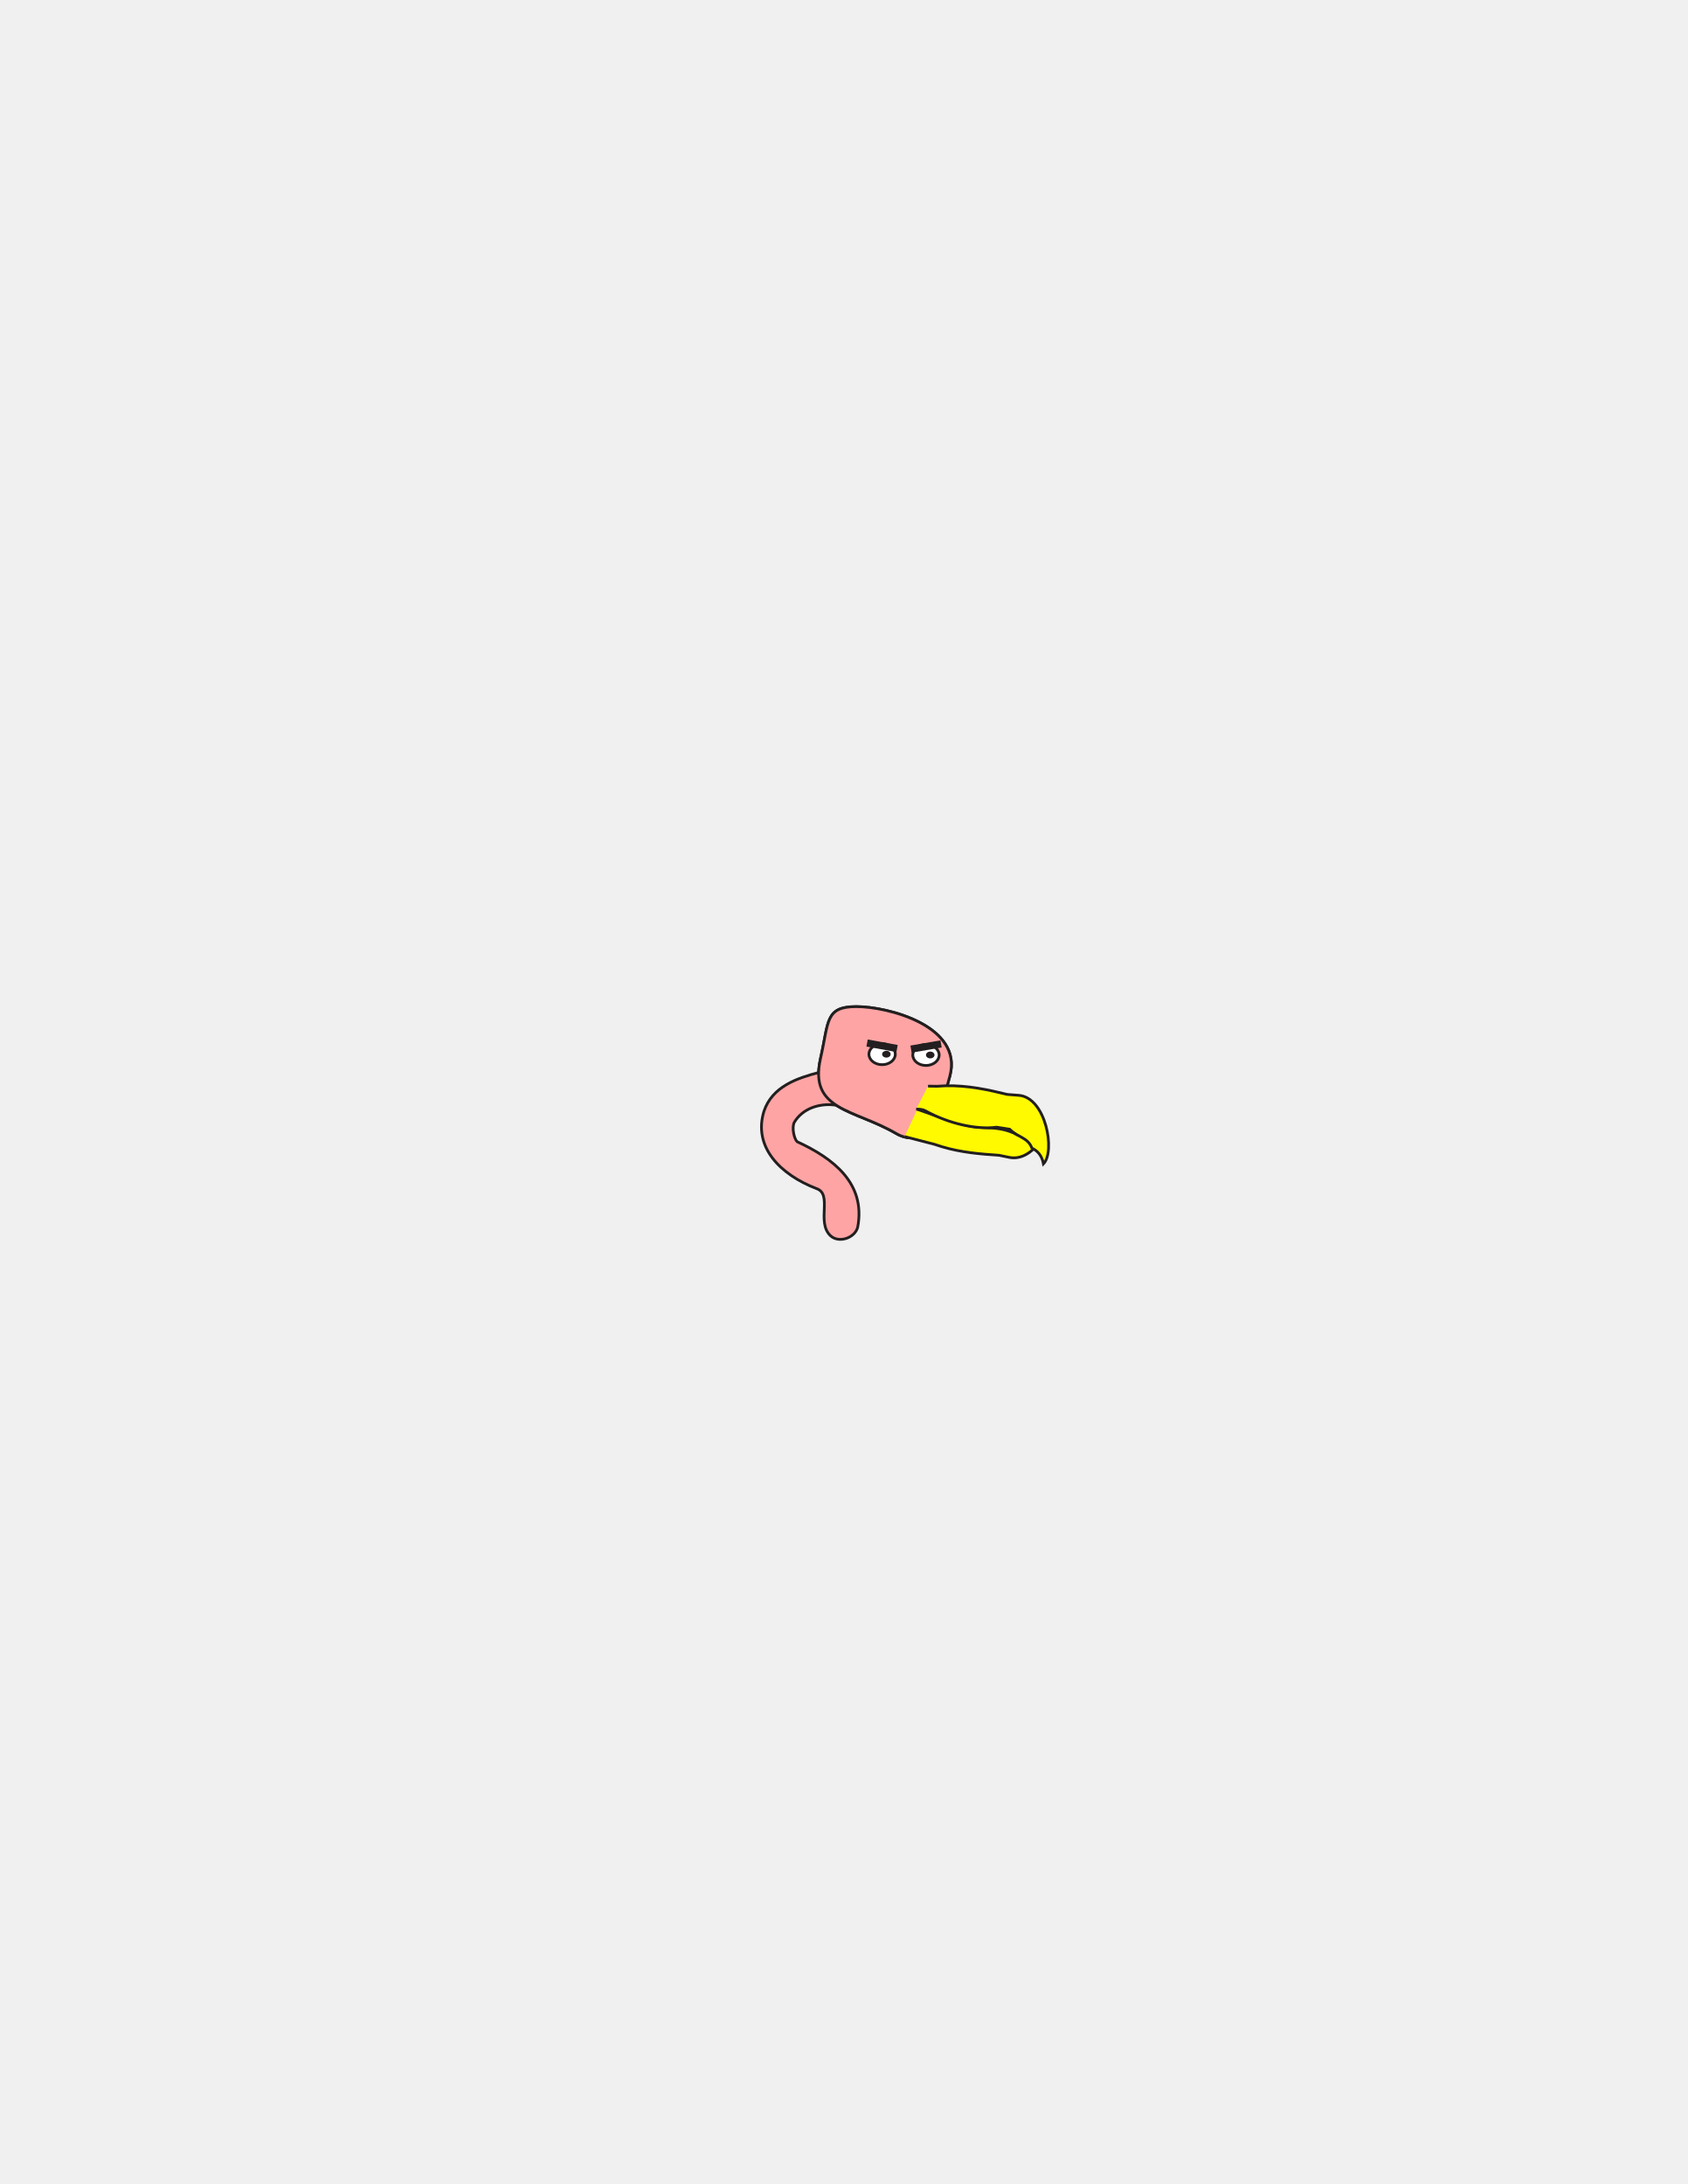
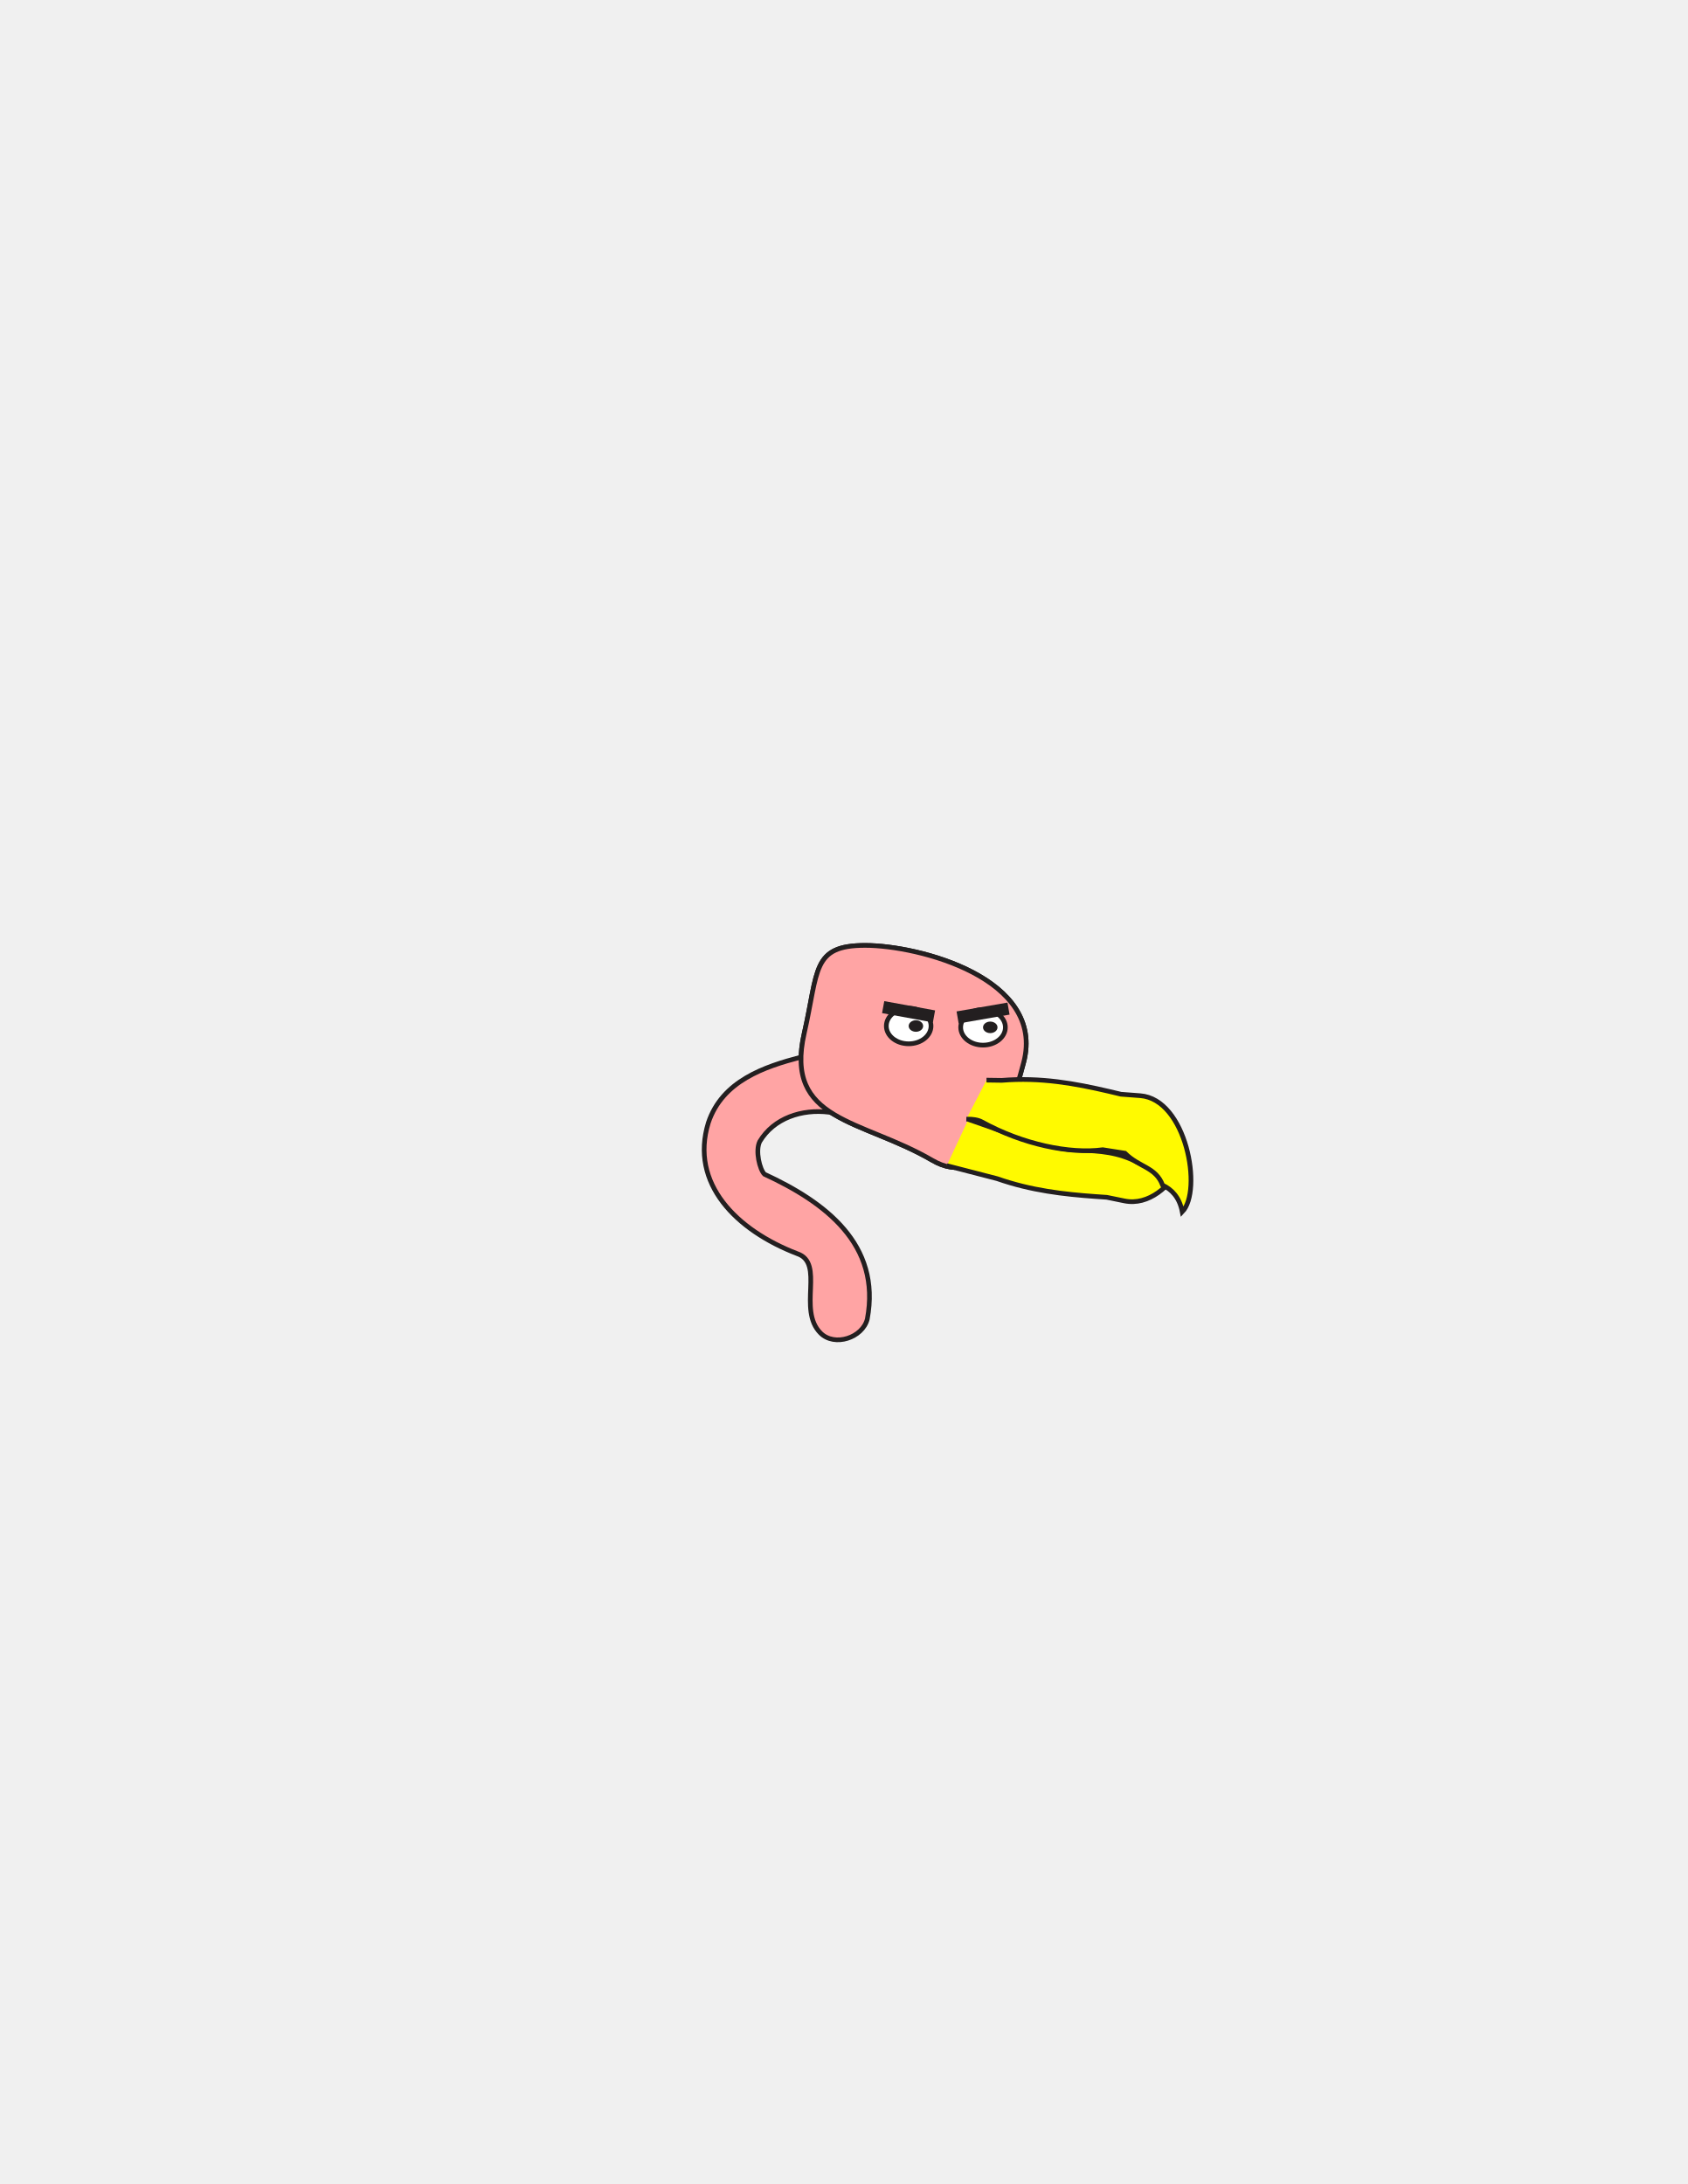
<svg xmlns="http://www.w3.org/2000/svg" version="1.1" id="Layer_1" x="0px" y="0px" width="612px" height="792px" viewBox="0 0 612 792" enable-background="new 0 0 612 792" xml:space="preserve">
-   <rect id="head_frame_1_" x="230.5" y="331.5" fill-opacity="0" fill="#231F20" width="151" height="131" />
-   <path fill="#FFA4A4" stroke="#231F20" stroke-miterlimit="10" d="M344.438,390.104c-3.415,12.98-8.711,27.244-19.558,20.912  c-7.594-4.432-15.517-6.49-21-9.812c-0.365-0.222-0.714-0.42-1.042-0.461C297,400,291,402,288,407c-1,2,0,6,1,7c13,6,25,15,22,31  c-1,4-7,6-10,3c-5-5,1-15-5-17c-13-5-23-15-19-28c3-9,12-12,19.824-14.058c0.007-0.256,0.019-0.516,0.035-0.781  c0.085-1.326,0.301-2.771,0.662-4.353c3.063-13.412,1.6-18.769,13.021-18.769C321.962,365.04,349.184,372.061,344.438,390.104z" />
-   <path fill="#FFA4A4" stroke="#231F20" stroke-miterlimit="10" d="M344.438,390.104c-3.415,12.98-8.711,27.244-19.558,20.912  c-15.187-8.865-31.693-8.23-27.359-27.207c3.063-13.412,1.6-18.769,13.021-18.769C321.962,365.04,349.184,372.061,344.438,390.104z" />
-   <path id="SECONDARY_1_" fill="#FFFA00" stroke="#231F20" stroke-miterlimit="10" d="M332.607,402.28  c7.309,2.472,15.368,5.808,21.514,6.437c0.816,0.059,1.632,0.1,2.443,0.139c4.059,0.197,8.097,0.374,12.409,2.709  c0.511,0.165,1.039,0.324,1.612,0.471c2.034,0.526,5.178,1.2,7.692-0.082c-2.43,4.613-7.09,8.83-12.306,7.759  c0,0-0.627-0.128-1.737-0.356c-0.556-0.114-1.231-0.253-2.016-0.414c-6.572-0.432-13.527-0.971-20.736-3.113  c-0.898-0.267-1.804-0.559-2.727-0.88c-0.902-0.228-9.85-2.54-10.757-2.781" />
-   <path id="SECONDARY" fill="#FFFA00" stroke="#231F20" stroke-miterlimit="10" d="M332.178,402.215  c0.077,0.002,0.155,0.001,0.233-0.001c1.048-0.023,2.253,0.126,3.099,0.594c8.715,4.798,18.773,6.905,25.856,5.952  c0.988,0.154,1.842,0.289,2.542,0.399c1.406,0.22,2.194,0.345,2.194,0.345c3.13,3.104,6.559,2.914,8.062,6.848  c1.923,0.893,3.6,2.564,4.196,5.713c4.395-4.537,0.886-24.117-8.996-24.866c0,0-0.685-0.054-1.904-0.145  c-0.608-0.048-1.35-0.104-2.209-0.168c-6.938-1.677-14.304-3.348-22.406-3.135c-1.012,0.026-2.035,0.082-3.084,0.166  c-1.087-0.024-2.178-0.042-3.271-0.049" />
-   <ellipse fill="#FFFFFF" stroke="#231F20" stroke-miterlimit="10" cx="319.849" cy="382.291" rx="4.779" ry="3.804" />
-   <ellipse fill="#231F20" cx="321.398" cy="382.291" rx="1.548" ry="1.233" />
-   <rect x="314.324" y="377.915" transform="matrix(0.9837 0.1799 -0.1799 0.9837 73.4215 -51.3432)" fill="#231F20" width="11.049" height="2.61" />
-   <ellipse fill="#FFFFFF" stroke="#231F20" stroke-miterlimit="10" cx="335.751" cy="382.576" rx="4.779" ry="3.805" />
-   <ellipse fill="#231F20" cx="337.3" cy="382.576" rx="1.548" ry="1.233" />
-   <rect x="330.227" y="378.201" transform="matrix(0.9853 -0.171 0.171 0.9853 -59.9418 62.9927)" fill="#231F20" width="11.049" height="2.61" />
+   <rect id="head_frame_1_" x="178" y="286" fill="#231F20" fill-opacity="0" width="256" height="222" />
+   <path fill="#FFA4A4" stroke="#231F20" stroke-width="1.695" stroke-miterlimit="10" d="M371.166,385.313  c-5.788,21.997-14.769,46.169-33.158,35.438c-12.874-7.511-26.306-10.997-35.602-16.627c-0.619-0.376-1.21-0.712-1.767-0.781  c-9.897-1.26-20.07,2.13-25.156,10.603c-1.695,3.39,0,10.168,1.695,11.863c22.04,10.168,42.384,25.419,37.298,52.534  c-1.695,6.778-11.867,10.168-16.953,5.084c-8.477-8.474,1.695-25.42-8.477-28.81c-22.04-8.474-38.993-25.42-32.212-47.45  c5.086-15.252,20.344-20.336,33.609-23.824c0.011-0.434,0.031-0.875,0.059-1.323c0.144-2.247,0.511-4.696,1.123-7.376  c5.193-22.729,2.713-31.807,22.075-31.807C333.062,342.839,379.212,354.737,371.166,385.313z" />
+   <path fill="#FFA4A4" stroke="#231F20" stroke-width="1.695" stroke-miterlimit="10" d="M371.166,385.313  c-5.788,21.997-14.769,46.169-33.158,35.438c-25.746-15.022-53.73-13.946-46.383-46.106c5.193-22.729,2.713-31.807,22.075-31.807  C333.062,342.839,379.212,354.737,371.166,385.313z" />
+   <path id="SECONDARY_1_" fill="#FFFA00" stroke="#231F20" stroke-width="1.695" stroke-miterlimit="10" d="M351.109,405.948  c12.391,4.188,26.053,9.842,36.474,10.907c1.384,0.102,2.767,0.171,4.143,0.237c6.88,0.332,13.727,0.634,21.036,4.591  c0.867,0.279,1.762,0.548,2.733,0.798c3.448,0.892,8.778,2.033,13.041-0.14c-4.12,7.818-12.021,14.964-20.864,13.148  c0,0-1.063-0.217-2.943-0.603c-0.943-0.193-2.088-0.428-3.419-0.701c-11.141-0.733-22.932-1.646-35.154-5.276  c-1.522-0.451-3.06-0.946-4.624-1.49c-1.529-0.388-16.698-4.305-18.236-4.714" />
+   <path id="SECONDARY" fill="#FFFA00" stroke="#231F20" stroke-width="1.695" stroke-miterlimit="10" d="M350.381,405.837  c0.131,0.004,0.264,0.002,0.396-0.001c1.776-0.038,3.819,0.213,5.254,1.006c14.774,8.133,31.827,11.702,43.836,10.087  c1.674,0.262,3.122,0.49,4.31,0.677c2.384,0.372,3.719,0.584,3.719,0.584c5.308,5.262,11.12,4.938,13.668,11.604  c3.261,1.515,6.104,4.347,7.114,9.684c7.451-7.689,1.502-40.87-15.251-42.14c0,0-1.162-0.093-3.229-0.247  c-1.031-0.081-2.288-0.175-3.745-0.284c-11.762-2.842-24.25-5.673-37.987-5.313c-1.715,0.044-3.45,0.139-5.229,0.281  c-1.842-0.041-3.691-0.071-5.544-0.083" />
+   <ellipse fill="#FFFFFF" stroke="#231F20" stroke-width="1.695" stroke-miterlimit="10" cx="329.479" cy="372.073" rx="8.103" ry="6.447" />
+   <ellipse fill="#231F20" cx="332.105" cy="372.073" rx="2.625" ry="2.089" />
+   <rect x="320.088" y="364.685" transform="matrix(-0.9837 -0.1798 0.1798 -0.9837 587.5612 787.0553)" fill="#231F20" width="18.733" height="4.423" />
+   <ellipse fill="#FFFFFF" stroke="#231F20" stroke-width="1.695" stroke-miterlimit="10" cx="356.438" cy="372.556" rx="8.103" ry="6.448" />
+   <ellipse fill="#231F20" cx="359.064" cy="372.556" rx="2.624" ry="2.09" />
+   <rect x="347.105" y="365.143" transform="matrix(-0.9853 0.171 -0.171 -0.9853 770.4985 668.3573)" fill="#231F20" width="18.733" height="4.424" />
</svg>
